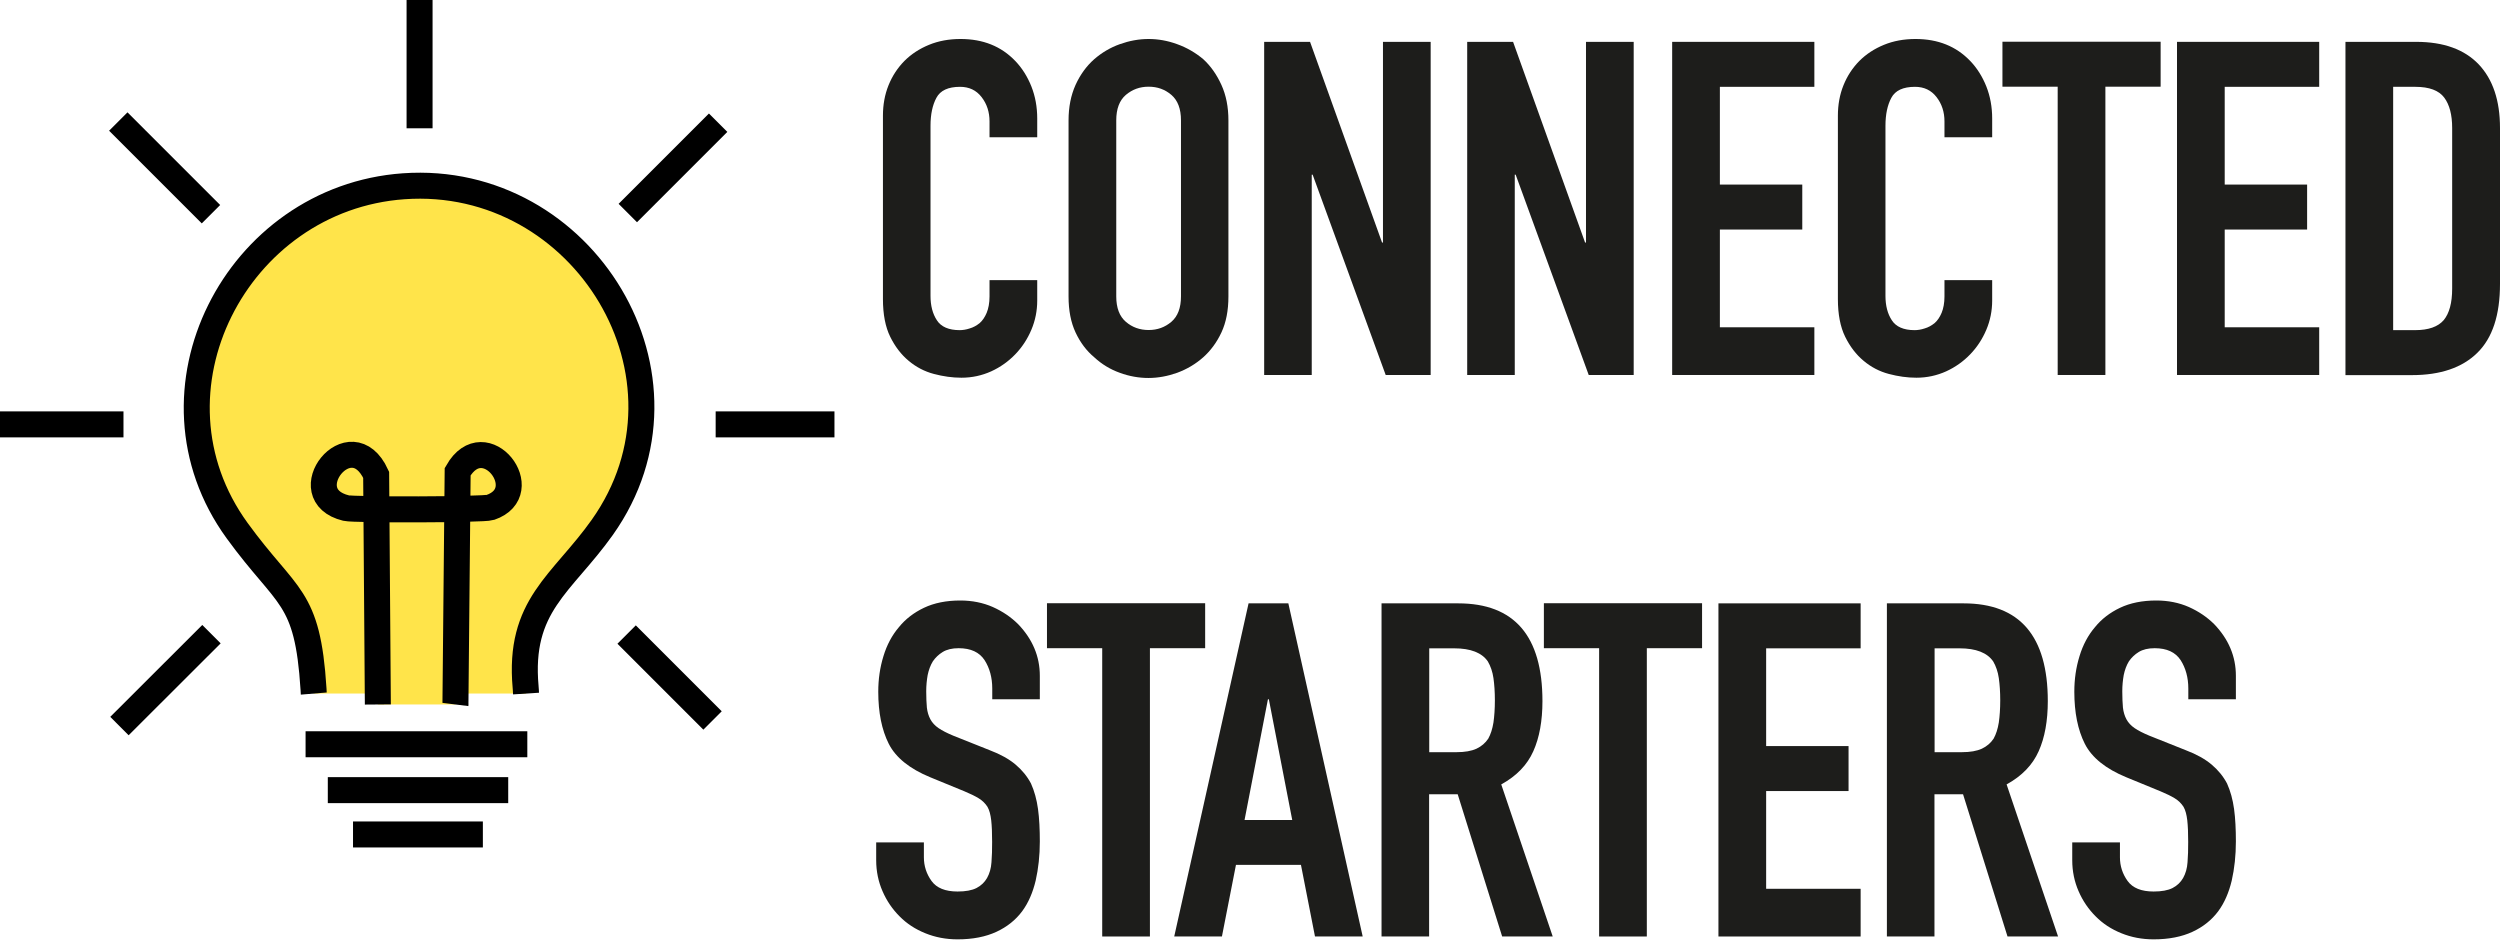
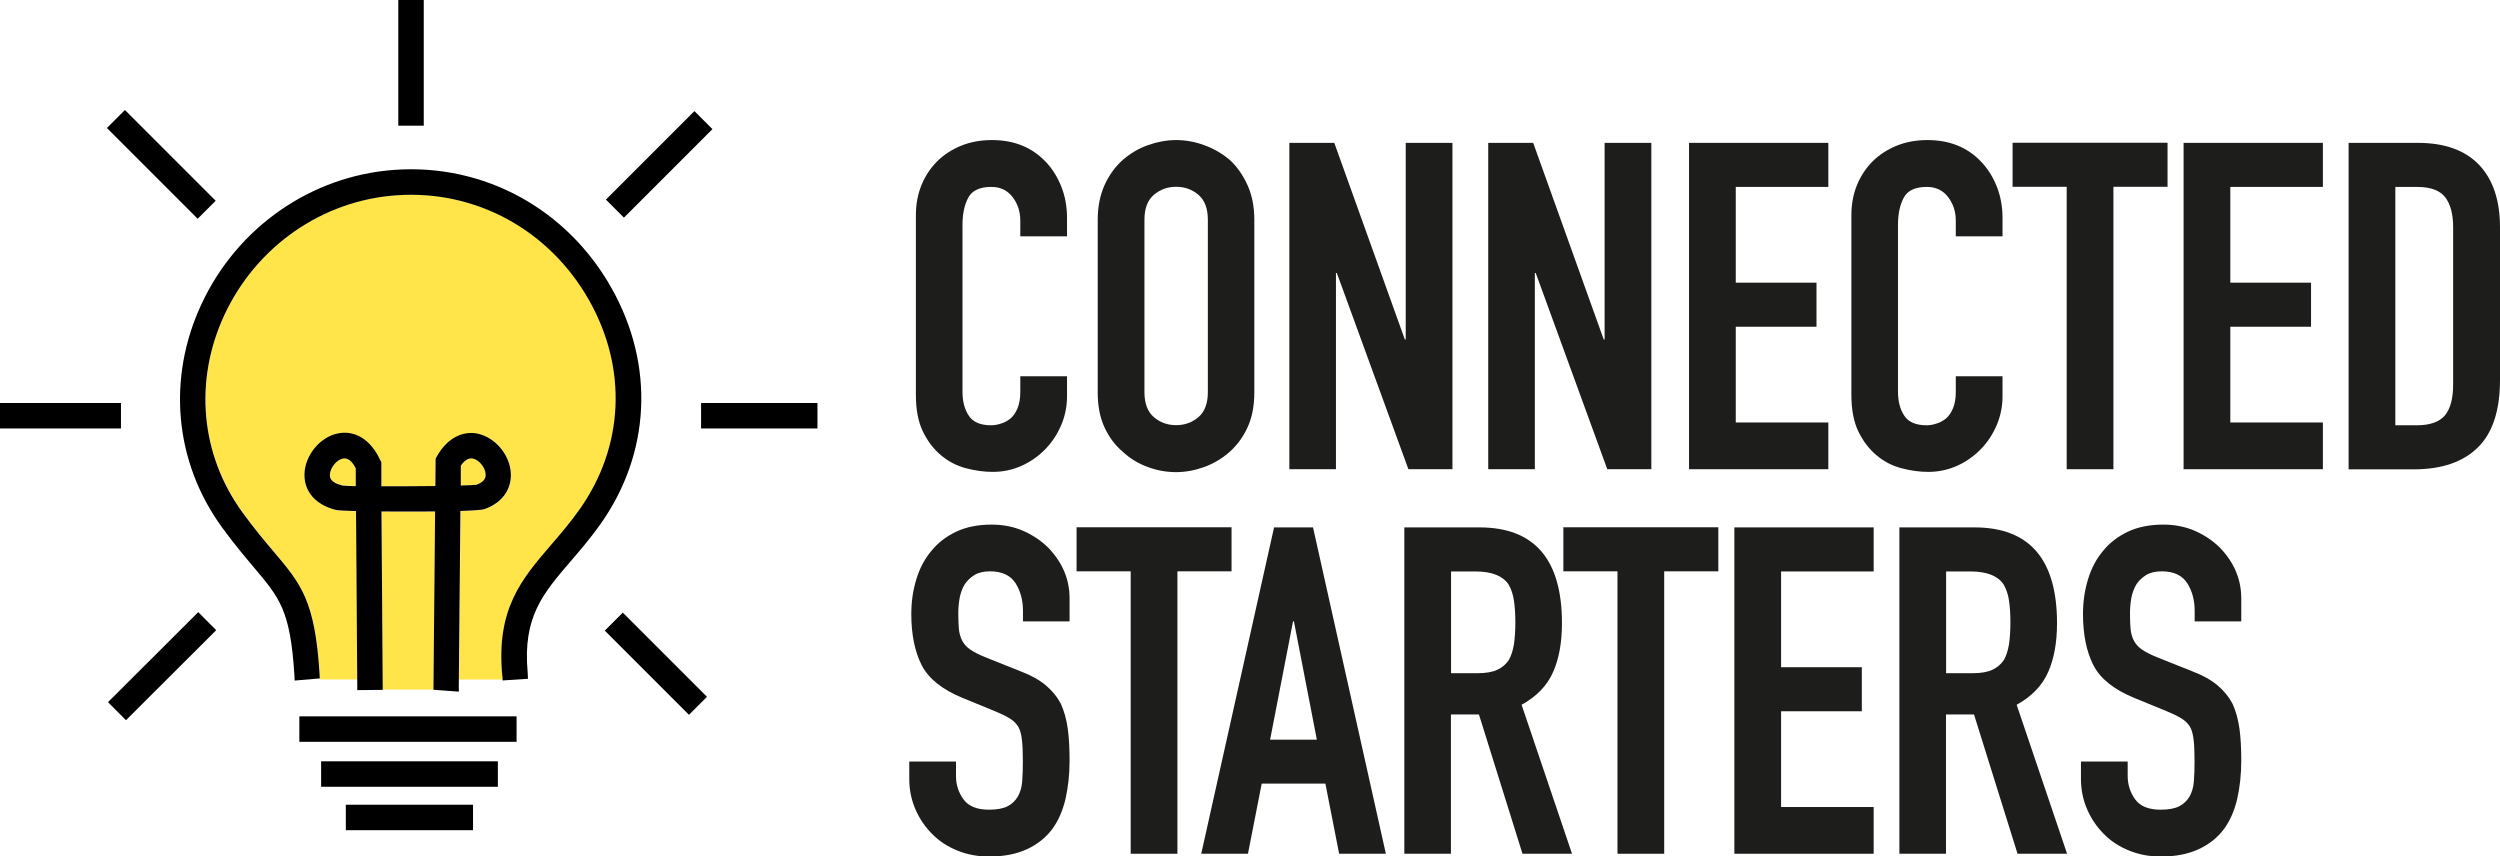
- <svg xmlns="http://www.w3.org/2000/svg" id="Lag_1" version="1.1" viewBox="0 0 192.34 72.27">
+ <svg xmlns="http://www.w3.org/2000/svg" id="Lag_1" version="1.1" viewBox="0 0 196.34 67.2">
  <defs>
    <style>
      .st0 {
        fill: #ffe44a;
      }

-       .st0, .st1 {
-         stroke: #000;
-         stroke-miterlimit: 10;
-         stroke-width: 2px;
-       }
- 
-       .st2 {
+       .st1 {
        fill: #1d1d1b;
-       }
- 
-       .st1 {
-         fill: none;
      }
    </style>
  </defs>
-   <g id="Generativt_objekt">
-     <g>
-       <line class="st1" x1="55.06" y1="32.65" x2="64.2" y2="32.65" />
-       <line class="st1" x1="48.21" y1="48.82" x2="54.82" y2="55.43" />
-       <line class="st1" x1="55.25" y1="9.44" x2="48.3" y2="16.39" />
-       <line class="st1" x1="32.28" x2="32.28" y2="9.87" />
-       <line class="st1" x1="27.16" y1="64.2" x2="37.15" y2="64.2" />
-       <line class="st1" x1="25.22" y1="60.79" x2="39.1" y2="60.79" />
-       <line class="st1" x1="23.51" y1="57.26" x2="40.57" y2="57.26" />
-       <path class="st0" d="M32.64,17.82c-7.88.36-14.04,6.49-13.93,14.46" />
-       <path class="st0" d="M40.47,53.36c-.01-.16-.01-.32-.03-.49-.57-6.31,2.79-7.92,5.9-12.3,8.17-11.53-1.44-27.22-15.28-26.24-12.88.91-20.57,15.81-12.82,26.49,3.88,5.34,5.42,4.9,5.88,12.18,0,.12.01.24.02.36" />
-       <line class="st1" x1="16.27" y1="48.79" x2="9.19" y2="55.86" />
-       <line class="st1" x1="9.1" y1="9.35" x2="16.23" y2="16.48" />
-       <line class="st1" y1="32.65" x2="9.5" y2="32.65" />
-       <path class="st0" d="M35.04,54.2s.01-.08,0-.12l.17-17.79c2.09-3.65,6.06,1.54,2.51,2.75-.52.18-10.47.2-11.09.05-4.19-1.01.35-6.82,2.31-2.56l.13,17.67" />
-     </g>
+   <g>
+     <rect x="55.06" y="31.65" width="9.14" height="2" />
+     <rect x="50.51" y="47.45" width="2" height="9.35" transform="translate(-21.77 51.69) rotate(-45)" />
+     <rect x="46.86" y="11.91" width="9.83" height="2" transform="translate(6.03 40.39) rotate(-45)" />
+     <rect x="31.28" width="2" height="9.87" />
+     <rect x="27.16" y="63.2" width="9.99" height="2" />
+     <rect x="25.22" y="59.79" width="13.88" height="2" />
+     <rect x="23.51" y="56.26" width="17.06" height="2" />
+     <path class="st0" d="M34.17,40.17c-1.36.02-2.87.02-4.21,0l.1,13.99h3.98l.13-14Z" />
+     <path class="st0" d="M46.29,23.6c-3.12-5.55-8.93-8.72-15.16-8.27-5.82.41-10.98,4.01-13.49,9.38-2.41,5.18-1.89,10.98,1.41,15.52.95,1.31,1.75,2.25,2.45,3.08,2.16,2.55,3.25,3.84,3.61,9.62,0,.16.01.25.02.34v.09h2.93l-.1-13.21c-.84-.02-1.43-.05-1.57-.09-1.57-.38-2.5-1.42-2.48-2.79.02-1.48,1.19-2.92,2.61-3.22,1.36-.29,2.6.49,3.33,2.07l.09.2v1.88c1.35,0,2.9,0,4.25-.02l.02-2.15.13-.23c.79-1.38,2.02-2.02,3.29-1.71,1.34.32,2.44,1.68,2.51,3.1.06,1.29-.72,2.34-2.09,2.81-.18.06-.89.11-1.87.14l-.13,13.23h3.42v-.12c0-.08-.01-.16-.02-.25-.47-5.19,1.53-7.52,3.84-10.21.74-.86,1.5-1.74,2.24-2.79,3.48-4.92,3.77-11.04.76-16.39Z" />
+     <path class="st0" d="M38.14,37.27c-.02-.53-.49-1.12-.98-1.24-.33-.08-.65.1-.95.55v1.56c.6-.02,1.06-.04,1.25-.06.71-.26.69-.65.69-.8Z" />
+     <path class="st0" d="M27.06,35.99s-.08,0-.12.01c-.51.11-1.02.75-1.03,1.29,0,.15,0,.59.95.82.15.02.54.04,1.09.05v-1.4c-.22-.39-.52-.78-.89-.78Z" />
+     <path d="M23.14,53.45c-.01-.15-.02-.3-.02-.45-.32-5.06-1.15-6.03-3.14-8.39-.69-.82-1.55-1.83-2.55-3.2-3.73-5.14-4.33-11.7-1.6-17.54,2.81-6.03,8.62-10.07,15.16-10.53,7.01-.5,13.54,3.06,17.04,9.29,3.4,6.04,3.07,12.96-.87,18.53-.8,1.13-1.63,2.09-2.36,2.94-2.18,2.54-3.75,4.37-3.36,8.7.01.11.02.24.02.37v.14s-1.99.13-1.99.13v-.19c-.01-.08-.02-.16-.03-.25-.47-5.19,1.53-7.52,3.84-10.21.74-.86,1.5-1.74,2.24-2.79,3.48-4.92,3.77-11.04.76-16.39-3.12-5.55-8.93-8.72-15.16-8.27-5.82.41-10.98,4.01-13.49,9.38-2.41,5.18-1.89,10.98,1.41,15.52.95,1.31,1.75,2.25,2.45,3.08,2.16,2.55,3.25,3.84,3.61,9.62,0,.16.01.25.02.34l-1.99.17Z" />
+     <rect x="7.73" y="51.32" width="10.01" height="2" transform="translate(-33.24 24.28) rotate(-44.94)" />
+     <rect x="11.67" y="7.87" width="2" height="10.08" transform="translate(-5.42 12.74) rotate(-45)" />
+     <rect y="31.65" width="9.5" height="2" />
+     <path d="M37.63,34.08c-1.27-.31-2.5.33-3.29,1.71l-.13.23-.02,2.15c-1.35.02-2.91.02-4.24.02v-1.88s-.1-.2-.1-.2c-.73-1.58-1.97-2.35-3.33-2.07-1.42.3-2.59,1.75-2.61,3.22-.02,1.37.91,2.41,2.48,2.79.15.04.73.06,1.57.09l.1,14.06,2-.02-.1-14.01c1.33.01,2.85,0,4.21,0,0,0-.13,14-.13,14l1.99.15c.01-.1.02-.2,0-.29l.13-13.9c.98-.03,1.69-.08,1.87-.14,1.37-.47,2.15-1.52,2.09-2.81-.06-1.41-1.17-2.77-2.51-3.1ZM26.86,38.12c-.96-.23-.96-.68-.95-.82,0-.55.52-1.19,1.03-1.29.04,0,.08-.01.12-.01.38,0,.68.38.88.78v1.4c-.54-.01-.93-.03-1.08-.05ZM37.45,38.07c-.19.02-.64.05-1.26.06v-1.56c.32-.45.64-.63.97-.55.49.12.96.71.98,1.24,0,.15.02.54-.69.8Z" />
  </g>
  <g>
-     <path class="st2" d="M79.8,21.54v1.58c0,.79-.15,1.54-.45,2.25s-.71,1.34-1.24,1.89c-.53.55-1.15.99-1.85,1.31-.71.32-1.47.49-2.29.49-.7,0-1.4-.1-2.12-.29s-1.37-.53-1.94-1.01c-.58-.48-1.05-1.1-1.42-1.85s-.56-1.72-.56-2.9v-14.11c0-.84.14-1.62.43-2.34s.7-1.34,1.22-1.87c.53-.53,1.16-.94,1.89-1.24s1.54-.45,2.43-.45c1.73,0,3.13.56,4.21,1.69.53.55.94,1.21,1.24,1.96.3.76.45,1.58.45,2.47v1.44h-3.67v-1.22c0-.72-.2-1.34-.61-1.87s-.96-.79-1.66-.79c-.91,0-1.52.28-1.82.85-.3.56-.45,1.28-.45,2.14v13.1c0,.74.16,1.37.49,1.87.32.5.91.76,1.75.76.24,0,.5-.04.77-.13.28-.08.53-.22.77-.41.22-.19.4-.46.54-.79.14-.34.22-.76.22-1.26v-1.26h3.67Z" />
-     <path class="st2" d="M82.21,9.27c0-1.03.18-1.94.54-2.74.36-.79.84-1.45,1.44-1.98.58-.5,1.23-.89,1.96-1.15.73-.26,1.47-.4,2.21-.4s1.48.13,2.21.4c.73.26,1.4.65,2,1.15.58.53,1.04,1.19,1.4,1.98s.54,1.7.54,2.74v13.54c0,1.08-.18,2-.54,2.77s-.83,1.4-1.4,1.91c-.6.53-1.27.92-2,1.19-.73.26-1.47.4-2.21.4s-1.48-.13-2.21-.4c-.73-.26-1.39-.66-1.96-1.19-.6-.5-1.08-1.14-1.44-1.91s-.54-1.69-.54-2.77v-13.54ZM85.88,22.8c0,.89.25,1.54.74,1.96.49.42,1.07.63,1.75.63s1.25-.21,1.75-.63c.49-.42.74-1.07.74-1.96v-13.54c0-.89-.25-1.54-.74-1.96-.49-.42-1.07-.63-1.75-.63s-1.25.21-1.75.63c-.49.42-.74,1.07-.74,1.96v13.54Z" />
-     <path class="st2" d="M97.26,28.85V3.22h3.53l5.54,15.44h.07V3.22h3.67v25.63h-3.46l-5.62-15.41h-.07v15.41h-3.67.01Z" />
-     <path class="st2" d="M112.88,28.85V3.22h3.53l5.54,15.44h.07V3.22h3.67v25.63h-3.46l-5.62-15.41h-.07v15.41h-3.67.01Z" />
-     <path class="st2" d="M128.65,28.85V3.22h10.94v3.46h-7.27v7.52h6.34v3.46h-6.34v7.52h7.27v3.67h-10.94Z" />
-     <path class="st2" d="M153.27,21.54v1.58c0,.79-.15,1.54-.45,2.25s-.71,1.34-1.24,1.89c-.53.55-1.15.99-1.85,1.31-.71.32-1.47.49-2.29.49-.7,0-1.4-.1-2.12-.29s-1.37-.53-1.94-1.01c-.58-.48-1.05-1.1-1.42-1.85s-.56-1.72-.56-2.9v-14.11c0-.84.14-1.62.43-2.34s.7-1.34,1.22-1.87c.53-.53,1.16-.94,1.89-1.24s1.54-.45,2.43-.45c1.73,0,3.13.56,4.21,1.69.53.55.94,1.21,1.24,1.96.3.76.45,1.58.45,2.47v1.44h-3.67v-1.22c0-.72-.2-1.34-.61-1.87s-.96-.79-1.66-.79c-.91,0-1.52.28-1.82.85-.3.56-.45,1.28-.45,2.14v13.1c0,.74.16,1.37.49,1.87.32.5.91.76,1.75.76.24,0,.5-.04.77-.13.28-.08.53-.22.77-.41.22-.19.4-.46.54-.79.14-.34.22-.76.22-1.26v-1.26h3.67Z" />
-     <path class="st2" d="M158.31,28.85V6.67h-4.25v-3.46h12.17v3.46h-4.25v22.18h-3.67Z" />
-     <path class="st2" d="M167.49,28.85V3.22h10.94v3.46h-7.27v7.52h6.34v3.46h-6.34v7.52h7.27v3.67h-10.94Z" />
-     <path class="st2" d="M180.45,28.85V3.22h5.44c2.11,0,3.71.58,4.81,1.73,1.09,1.15,1.64,2.78,1.64,4.9v11.99c0,2.4-.58,4.17-1.75,5.31-1.16,1.14-2.84,1.71-5.02,1.71h-5.12ZM184.12,6.68v18.72h1.69c1.03,0,1.76-.26,2.2-.77.43-.52.65-1.33.65-2.43v-12.35c0-1.01-.2-1.79-.61-2.34-.41-.55-1.15-.83-2.23-.83h-1.7Z" />
-     <path class="st2" d="M80.01,53.8h-3.67v-.83c0-.84-.2-1.57-.59-2.18-.4-.61-1.06-.92-2-.92-.5,0-.91.1-1.22.29s-.56.43-.76.72c-.19.31-.32.67-.4,1.06-.07.4-.11.81-.11,1.24,0,.5.02.92.05,1.26.04.34.13.64.27.9.14.26.35.49.63.68s.65.38,1.13.58l2.81,1.12c.82.31,1.48.68,1.98,1.1s.9.91,1.19,1.46c.26.58.44,1.23.54,1.96.1.73.14,1.57.14,2.5,0,1.08-.11,2.08-.32,3.01-.22.92-.56,1.71-1.04,2.36-.5.67-1.16,1.2-1.98,1.58s-1.81.58-2.99.58c-.89,0-1.72-.16-2.48-.47-.77-.31-1.43-.74-1.98-1.3-.55-.55-.99-1.19-1.31-1.93-.32-.73-.49-1.53-.49-2.39v-1.37h3.67v1.15c0,.67.2,1.28.59,1.82s1.06.81,2,.81c.62,0,1.11-.09,1.46-.27s.62-.44.81-.77c.19-.34.31-.74.34-1.21.04-.47.05-.99.05-1.57,0-.67-.02-1.22-.07-1.66-.05-.43-.14-.78-.29-1.04-.17-.26-.39-.48-.67-.65-.28-.17-.64-.35-1.1-.54l-2.63-1.08c-1.58-.65-2.65-1.51-3.19-2.57-.54-1.07-.81-2.41-.81-4.01,0-.96.13-1.87.4-2.74.26-.86.66-1.61,1.19-2.23.5-.62,1.15-1.12,1.93-1.49s1.71-.56,2.79-.56c.91,0,1.75.17,2.5.5.76.34,1.41.78,1.96,1.33,1.1,1.15,1.66,2.47,1.66,3.96v1.8h0Z" />
-     <path class="st2" d="M84.8,72.05v-22.18h-4.25v-3.46h12.17v3.46h-4.25v22.18h-3.67Z" />
-     <path class="st2" d="M90.34,72.05l5.72-25.63h3.06l5.72,25.63h-3.67l-1.08-5.51h-5l-1.08,5.51h-3.67ZM99.42,63.09l-1.8-9.29h-.07l-1.8,9.29h3.67Z" />
-     <path class="st2" d="M106.29,72.05v-25.63h5.9c4.32,0,6.48,2.51,6.48,7.52,0,1.51-.23,2.8-.7,3.85-.47,1.06-1.29,1.91-2.47,2.56l3.96,11.7h-3.89l-3.42-10.94h-2.2v10.94h-3.67,0ZM109.96,49.88v7.99h2.09c.65,0,1.16-.09,1.55-.27.38-.18.68-.44.9-.77.19-.34.32-.75.4-1.24.07-.49.11-1.06.11-1.71s-.04-1.22-.11-1.71-.22-.92-.43-1.28c-.46-.67-1.32-1.01-2.59-1.01h-1.92Z" />
-     <path class="st2" d="M123.03,72.05v-22.18h-4.25v-3.46h12.17v3.46h-4.25v22.18h-3.67Z" />
-     <path class="st2" d="M132.21,72.05v-25.63h10.94v3.46h-7.27v7.52h6.34v3.46h-6.34v7.52h7.27v3.67h-10.94Z" />
-     <path class="st2" d="M145.17,72.05v-25.63h5.9c4.32,0,6.48,2.51,6.48,7.52,0,1.51-.23,2.8-.7,3.85-.47,1.06-1.29,1.91-2.47,2.56l3.96,11.7h-3.89l-3.42-10.94h-2.2v10.94h-3.67,0ZM148.84,49.88v7.99h2.09c.65,0,1.16-.09,1.55-.27.38-.18.68-.44.9-.77.19-.34.32-.75.4-1.24.07-.49.11-1.06.11-1.71s-.04-1.22-.11-1.71-.22-.92-.43-1.28c-.46-.67-1.32-1.01-2.59-1.01h-1.92Z" />
-     <path class="st2" d="M172.03,53.8h-3.67v-.83c0-.84-.2-1.57-.59-2.18-.4-.61-1.06-.92-2-.92-.5,0-.91.1-1.22.29s-.56.43-.76.72c-.19.31-.32.67-.4,1.06-.07.4-.11.81-.11,1.24,0,.5.02.92.05,1.26.04.34.13.64.27.9.14.26.35.49.63.68s.65.38,1.13.58l2.81,1.12c.82.31,1.48.68,1.98,1.1s.9.91,1.19,1.46c.26.58.44,1.23.54,1.96.1.73.14,1.57.14,2.5,0,1.08-.11,2.08-.32,3.01-.22.92-.56,1.71-1.04,2.36-.5.67-1.16,1.2-1.98,1.58s-1.81.58-2.99.58c-.89,0-1.72-.16-2.48-.47-.77-.31-1.43-.74-1.98-1.3-.55-.55-.99-1.19-1.31-1.93-.32-.73-.49-1.53-.49-2.39v-1.37h3.67v1.15c0,.67.2,1.28.59,1.82s1.06.81,2,.81c.62,0,1.11-.09,1.46-.27s.62-.44.81-.77c.19-.34.31-.74.34-1.21.04-.47.05-.99.05-1.57,0-.67-.02-1.22-.07-1.66-.05-.43-.14-.78-.29-1.04-.17-.26-.39-.48-.67-.65-.28-.17-.64-.35-1.1-.54l-2.63-1.08c-1.58-.65-2.65-1.51-3.19-2.57-.54-1.07-.81-2.41-.81-4.01,0-.96.13-1.87.4-2.74.26-.86.66-1.61,1.19-2.23.5-.62,1.15-1.12,1.93-1.49s1.71-.56,2.79-.56c.91,0,1.75.17,2.5.5.76.34,1.41.78,1.96,1.33,1.1,1.15,1.66,2.47,1.66,3.96v1.8h0Z" />
+     <path class="st1" d="M83.8,29.54v1.58c0,.79-.15,1.54-.45,2.25s-.71,1.34-1.24,1.89-1.15.99-1.85,1.31c-.71.32-1.47.49-2.29.49-.7,0-1.4-.1-2.12-.29s-1.37-.53-1.94-1.01c-.58-.48-1.05-1.1-1.42-1.85s-.56-1.72-.56-2.9v-14.11c0-.84.14-1.62.43-2.34s.7-1.34,1.22-1.87c.53-.53,1.16-.94,1.89-1.24s1.54-.45,2.43-.45c1.73,0,3.13.56,4.21,1.69.53.55.94,1.21,1.24,1.96.3.76.45,1.58.45,2.47v1.44h-3.67v-1.22c0-.72-.2-1.34-.61-1.87s-.96-.79-1.66-.79c-.91,0-1.52.28-1.82.85-.3.56-.45,1.28-.45,2.14v13.1c0,.74.16,1.37.49,1.87.32.5.91.76,1.75.76.24,0,.5-.04.77-.13.28-.08.53-.22.77-.41.22-.19.4-.46.54-.79.14-.34.22-.76.22-1.26v-1.26h3.67Z" />
+     <path class="st1" d="M86.21,17.27c0-1.03.18-1.94.54-2.74.36-.79.84-1.45,1.44-1.98.58-.5,1.23-.89,1.96-1.15.73-.26,1.47-.4,2.21-.4s1.48.13,2.21.4c.73.26,1.4.65,2,1.15.58.53,1.04,1.19,1.4,1.98s.54,1.7.54,2.74v13.54c0,1.08-.18,2-.54,2.77s-.83,1.4-1.4,1.91c-.6.53-1.27.92-2,1.19-.73.26-1.47.4-2.21.4s-1.48-.13-2.21-.4c-.73-.26-1.39-.66-1.96-1.19-.6-.5-1.08-1.14-1.44-1.91s-.54-1.69-.54-2.77v-13.54ZM89.88,30.8c0,.89.25,1.54.74,1.96.49.42,1.07.63,1.75.63s1.25-.21,1.75-.63c.49-.42.74-1.07.74-1.96v-13.54c0-.89-.25-1.54-.74-1.96s-1.07-.63-1.75-.63-1.25.21-1.75.63c-.49.42-.74,1.07-.74,1.96v13.54Z" />
+     <path class="st1" d="M101.26,36.85V11.22h3.53l5.54,15.44h.07v-15.44h3.67v25.63h-3.46l-5.62-15.41h-.07v15.41h-3.67s.01,0,.01,0Z" />
+     <path class="st1" d="M116.88,36.85V11.22h3.53l5.54,15.44h.07v-15.44h3.67v25.63h-3.46l-5.62-15.41h-.07v15.41h-3.67s.01,0,.01,0Z" />
+     <path class="st1" d="M132.65,36.85V11.22h10.94v3.46h-7.27v7.52h6.34v3.46h-6.34v7.52h7.27v3.67h-10.94Z" />
+     <path class="st1" d="M157.27,29.54v1.58c0,.79-.15,1.54-.45,2.25s-.71,1.34-1.24,1.89-1.15.99-1.85,1.31c-.71.32-1.47.49-2.29.49-.7,0-1.4-.1-2.12-.29s-1.37-.53-1.94-1.01c-.58-.48-1.05-1.1-1.42-1.85s-.56-1.72-.56-2.9v-14.11c0-.84.14-1.62.43-2.34s.7-1.34,1.22-1.87c.53-.53,1.16-.94,1.89-1.24s1.54-.45,2.43-.45c1.73,0,3.13.56,4.21,1.69.53.55.94,1.21,1.24,1.96.3.76.45,1.58.45,2.47v1.44h-3.67v-1.22c0-.72-.2-1.34-.61-1.87s-.96-.79-1.66-.79c-.91,0-1.52.28-1.82.85-.3.56-.45,1.28-.45,2.14v13.1c0,.74.16,1.37.49,1.87.32.5.91.76,1.75.76.24,0,.5-.04.77-.13.28-.08.53-.22.77-.41.22-.19.4-.46.54-.79.14-.34.22-.76.22-1.26v-1.26h3.67Z" />
+     <path class="st1" d="M162.31,36.85V14.67h-4.25v-3.46h12.17v3.46h-4.25v22.18h-3.67Z" />
+     <path class="st1" d="M171.49,36.85V11.22h10.94v3.46h-7.27v7.52h6.34v3.46h-6.34v7.52h7.27v3.67h-10.94Z" />
+     <path class="st1" d="M184.45,36.85V11.22h5.44c2.11,0,3.71.58,4.81,1.73,1.09,1.15,1.64,2.78,1.64,4.9v11.99c0,2.4-.58,4.17-1.75,5.31-1.16,1.14-2.84,1.71-5.02,1.71h-5.12ZM188.12,14.68v18.72h1.69c1.03,0,1.76-.26,2.2-.77.43-.52.65-1.33.65-2.43v-12.35c0-1.01-.2-1.79-.61-2.34s-1.15-.83-2.23-.83c0,0-1.7,0-1.7,0Z" />
  </g>
+   <path class="st1" d="M84.01,48.8h-3.67v-.83c0-.84-.2-1.57-.59-2.18-.4-.61-1.06-.92-2-.92-.5,0-.91.1-1.22.29s-.56.43-.76.72c-.19.31-.32.67-.4,1.06-.07.4-.11.81-.11,1.24,0,.5.02.92.05,1.26.04.34.13.64.27.9.14.26.35.49.63.68s.65.38,1.13.58l2.81,1.12c.82.31,1.48.68,1.98,1.1s.9.91,1.19,1.46c.26.58.44,1.23.54,1.96s.14,1.57.14,2.5c0,1.08-.11,2.08-.32,3.01-.22.92-.56,1.71-1.04,2.36-.5.67-1.16,1.2-1.98,1.58s-1.81.58-2.99.58c-.89,0-1.72-.16-2.48-.47-.77-.31-1.43-.74-1.98-1.3-.55-.55-.99-1.19-1.31-1.93-.32-.73-.49-1.53-.49-2.39v-1.37h3.67v1.15c0,.67.2,1.28.59,1.82s1.06.81,2,.81c.62,0,1.11-.09,1.46-.27s.62-.44.81-.77c.19-.34.31-.74.34-1.21.04-.47.05-.99.05-1.57,0-.67-.02-1.22-.07-1.66-.05-.43-.14-.78-.29-1.04-.17-.26-.39-.48-.67-.65-.28-.17-.64-.35-1.1-.54l-2.63-1.08c-1.58-.65-2.65-1.51-3.19-2.57-.54-1.07-.81-2.41-.81-4.01,0-.96.13-1.87.4-2.74.26-.86.66-1.61,1.19-2.23.5-.62,1.15-1.12,1.93-1.49s1.71-.56,2.79-.56c.91,0,1.75.17,2.5.5.76.34,1.41.78,1.96,1.33,1.1,1.15,1.66,2.47,1.66,3.96v1.8h.01Z" />
+   <path class="st1" d="M88.8,67.05v-22.18h-4.25v-3.46h12.17v3.46h-4.25v22.18h-3.67Z" />
+   <path class="st1" d="M94.34,67.05l5.72-25.63h3.06l5.72,25.63h-3.67l-1.08-5.51h-5l-1.08,5.51h-3.67ZM103.42,58.09l-1.8-9.29h-.07l-1.8,9.29h3.67Z" />
+   <path class="st1" d="M110.29,67.05v-25.63h5.9c4.32,0,6.48,2.51,6.48,7.52,0,1.51-.23,2.8-.7,3.85-.47,1.06-1.29,1.91-2.47,2.56l3.96,11.7h-3.89l-3.42-10.94h-2.2v10.94h-3.67,0ZM113.96,44.88v7.99h2.09c.65,0,1.16-.09,1.55-.27.38-.18.68-.44.9-.77.19-.34.32-.75.4-1.24.07-.49.11-1.06.11-1.71s-.04-1.22-.11-1.71-.22-.92-.43-1.28c-.46-.67-1.32-1.01-2.59-1.01,0,0-1.92,0-1.92,0Z" />
+   <path class="st1" d="M127.03,67.05v-22.18h-4.25v-3.46h12.17v3.46h-4.25v22.18h-3.67Z" />
+   <path class="st1" d="M136.21,67.05v-25.63h10.94v3.46h-7.27v7.52h6.34v3.46h-6.34v7.52h7.27v3.67h-10.94Z" />
+   <path class="st1" d="M149.17,67.05v-25.63h5.9c4.32,0,6.48,2.51,6.48,7.52,0,1.51-.23,2.8-.7,3.85-.47,1.06-1.29,1.91-2.47,2.56l3.96,11.7h-3.89l-3.42-10.94h-2.2v10.94h-3.67,0ZM152.84,44.88v7.99h2.09c.65,0,1.16-.09,1.55-.27.38-.18.68-.44.9-.77.19-.34.32-.75.4-1.24.07-.49.11-1.06.11-1.71s-.04-1.22-.11-1.71-.22-.92-.43-1.28c-.46-.67-1.32-1.01-2.59-1.01,0,0-1.92,0-1.92,0Z" />
+   <path class="st1" d="M176.03,48.8h-3.67v-.83c0-.84-.2-1.57-.59-2.18-.4-.61-1.06-.92-2-.92-.5,0-.91.1-1.22.29s-.56.43-.76.72c-.19.31-.32.67-.4,1.06-.07.4-.11.81-.11,1.24,0,.5.02.92.05,1.26.04.34.13.64.27.9.14.26.35.49.63.68s.65.38,1.13.58l2.81,1.12c.82.31,1.48.68,1.98,1.1s.9.91,1.19,1.46c.26.58.44,1.23.54,1.96.1.73.14,1.57.14,2.5,0,1.08-.11,2.08-.32,3.01-.22.92-.56,1.71-1.04,2.36-.5.67-1.16,1.2-1.98,1.58s-1.81.58-2.99.58c-.89,0-1.72-.16-2.48-.47-.77-.31-1.43-.74-1.98-1.3-.55-.55-.99-1.19-1.31-1.93-.32-.73-.49-1.53-.49-2.39v-1.37h3.67v1.15c0,.67.2,1.28.59,1.82s1.06.81,2,.81c.62,0,1.11-.09,1.46-.27s.62-.44.81-.77c.19-.34.31-.74.34-1.21.04-.47.05-.99.05-1.57,0-.67-.02-1.22-.07-1.66-.05-.43-.14-.78-.29-1.04-.17-.26-.39-.48-.67-.65-.28-.17-.64-.35-1.1-.54l-2.63-1.08c-1.58-.65-2.65-1.51-3.19-2.57-.54-1.07-.81-2.41-.81-4.01,0-.96.13-1.87.4-2.74.26-.86.66-1.61,1.19-2.23.5-.62,1.15-1.12,1.93-1.49s1.71-.56,2.79-.56c.91,0,1.75.17,2.5.5.76.34,1.41.78,1.96,1.33,1.1,1.15,1.66,2.47,1.66,3.96v1.8h0Z" />
</svg>
